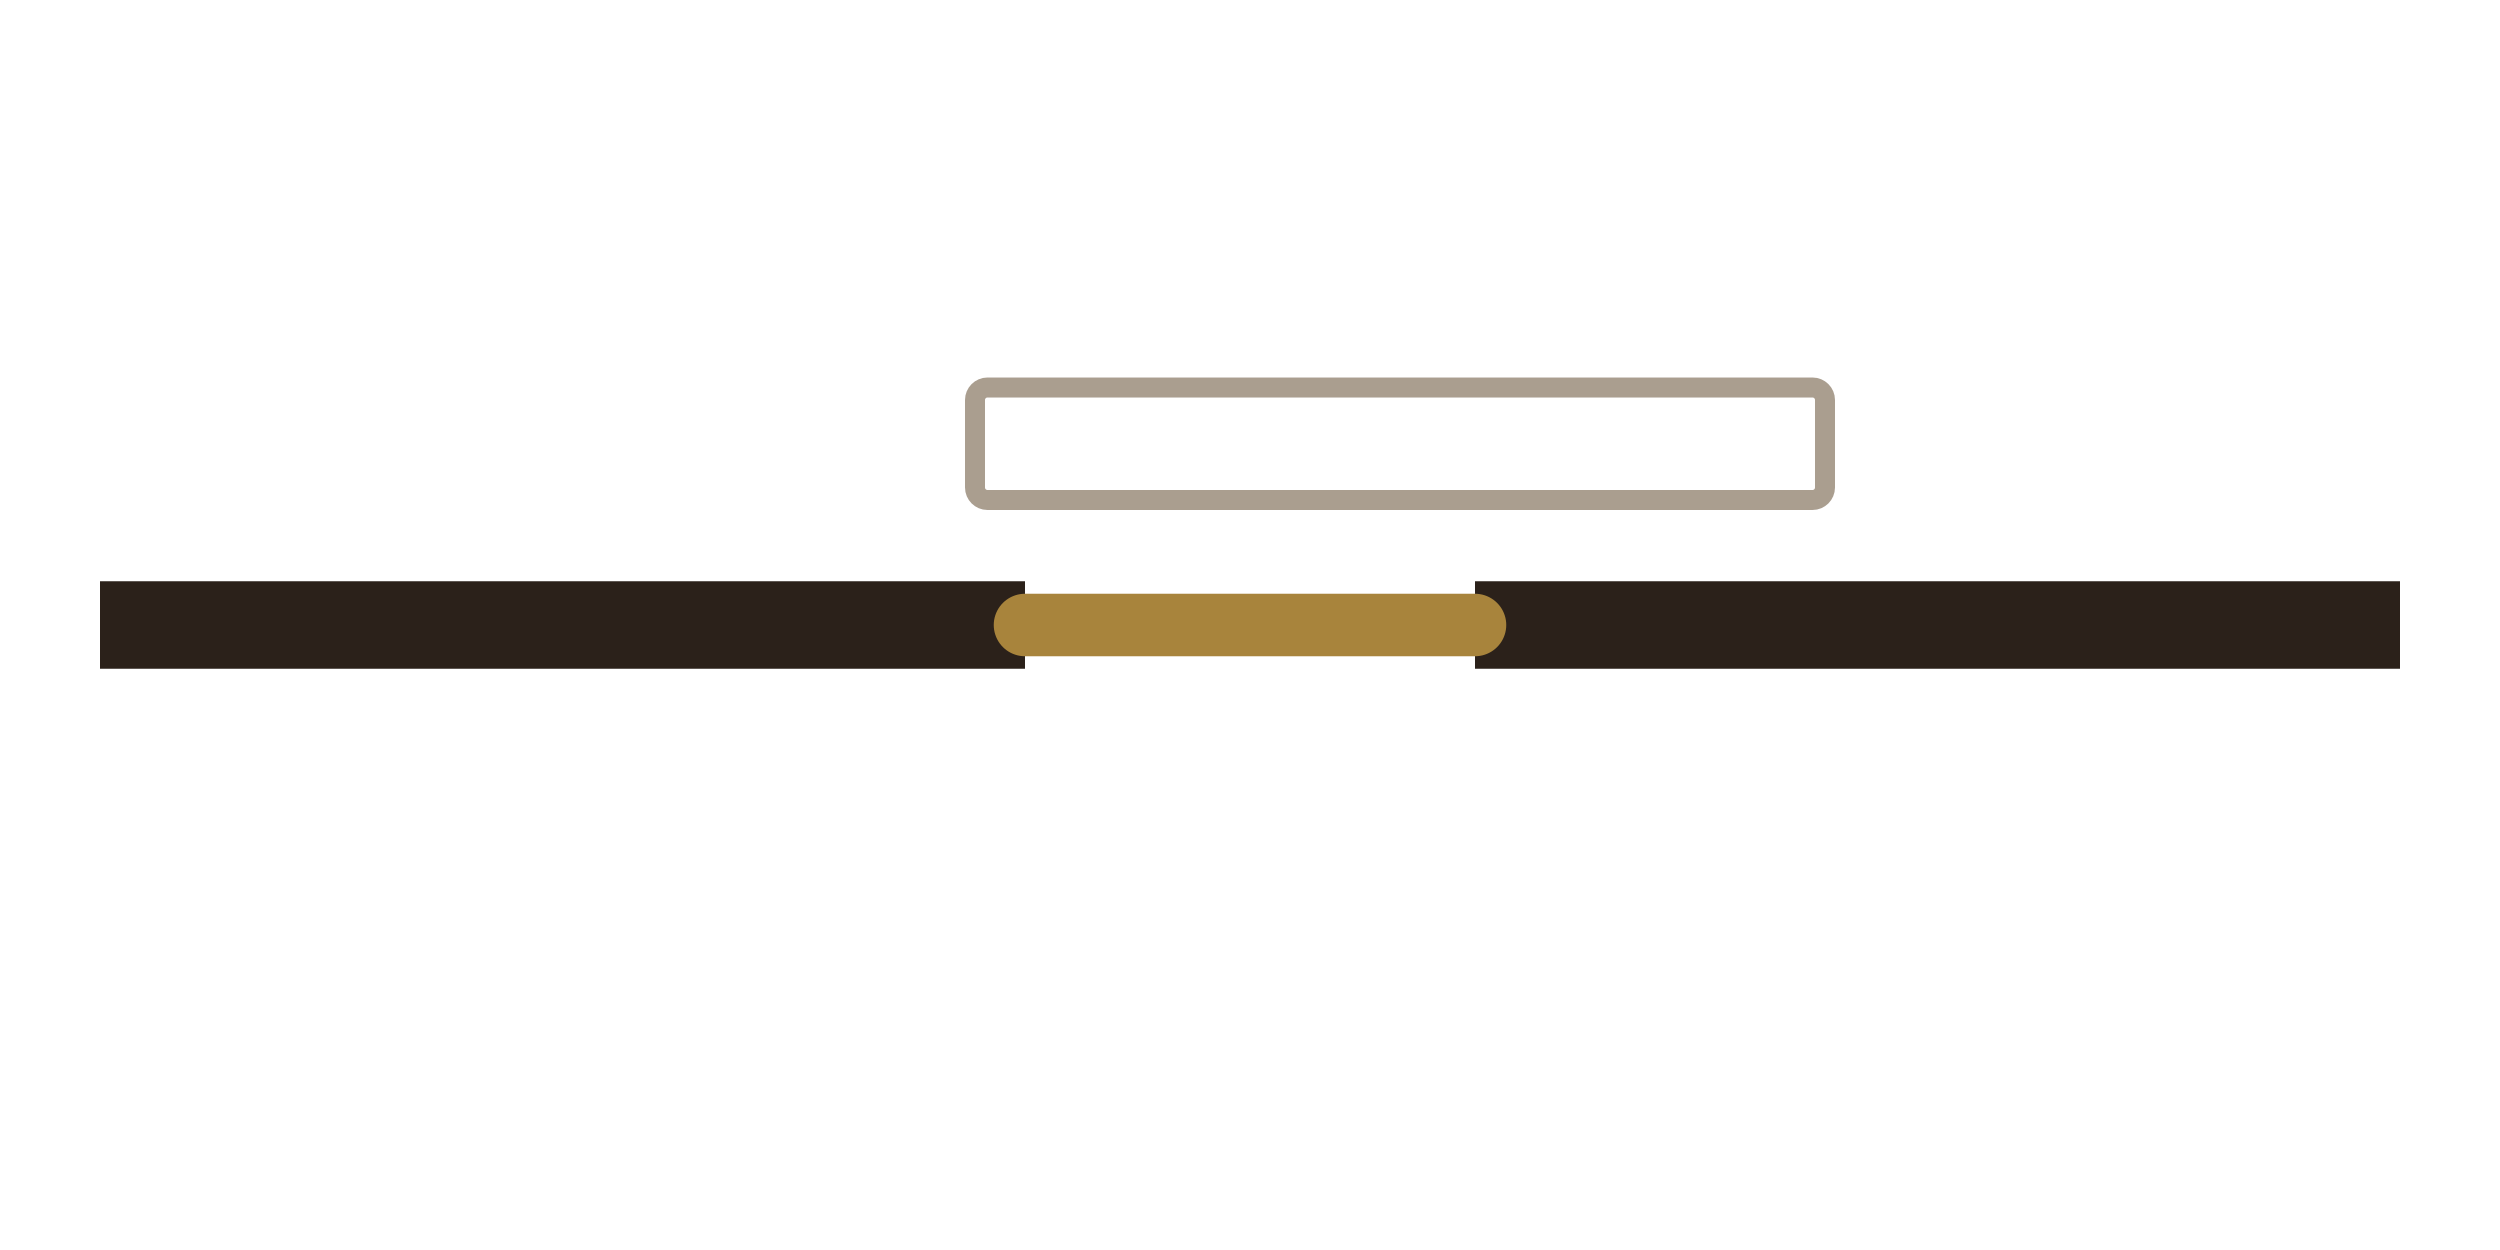
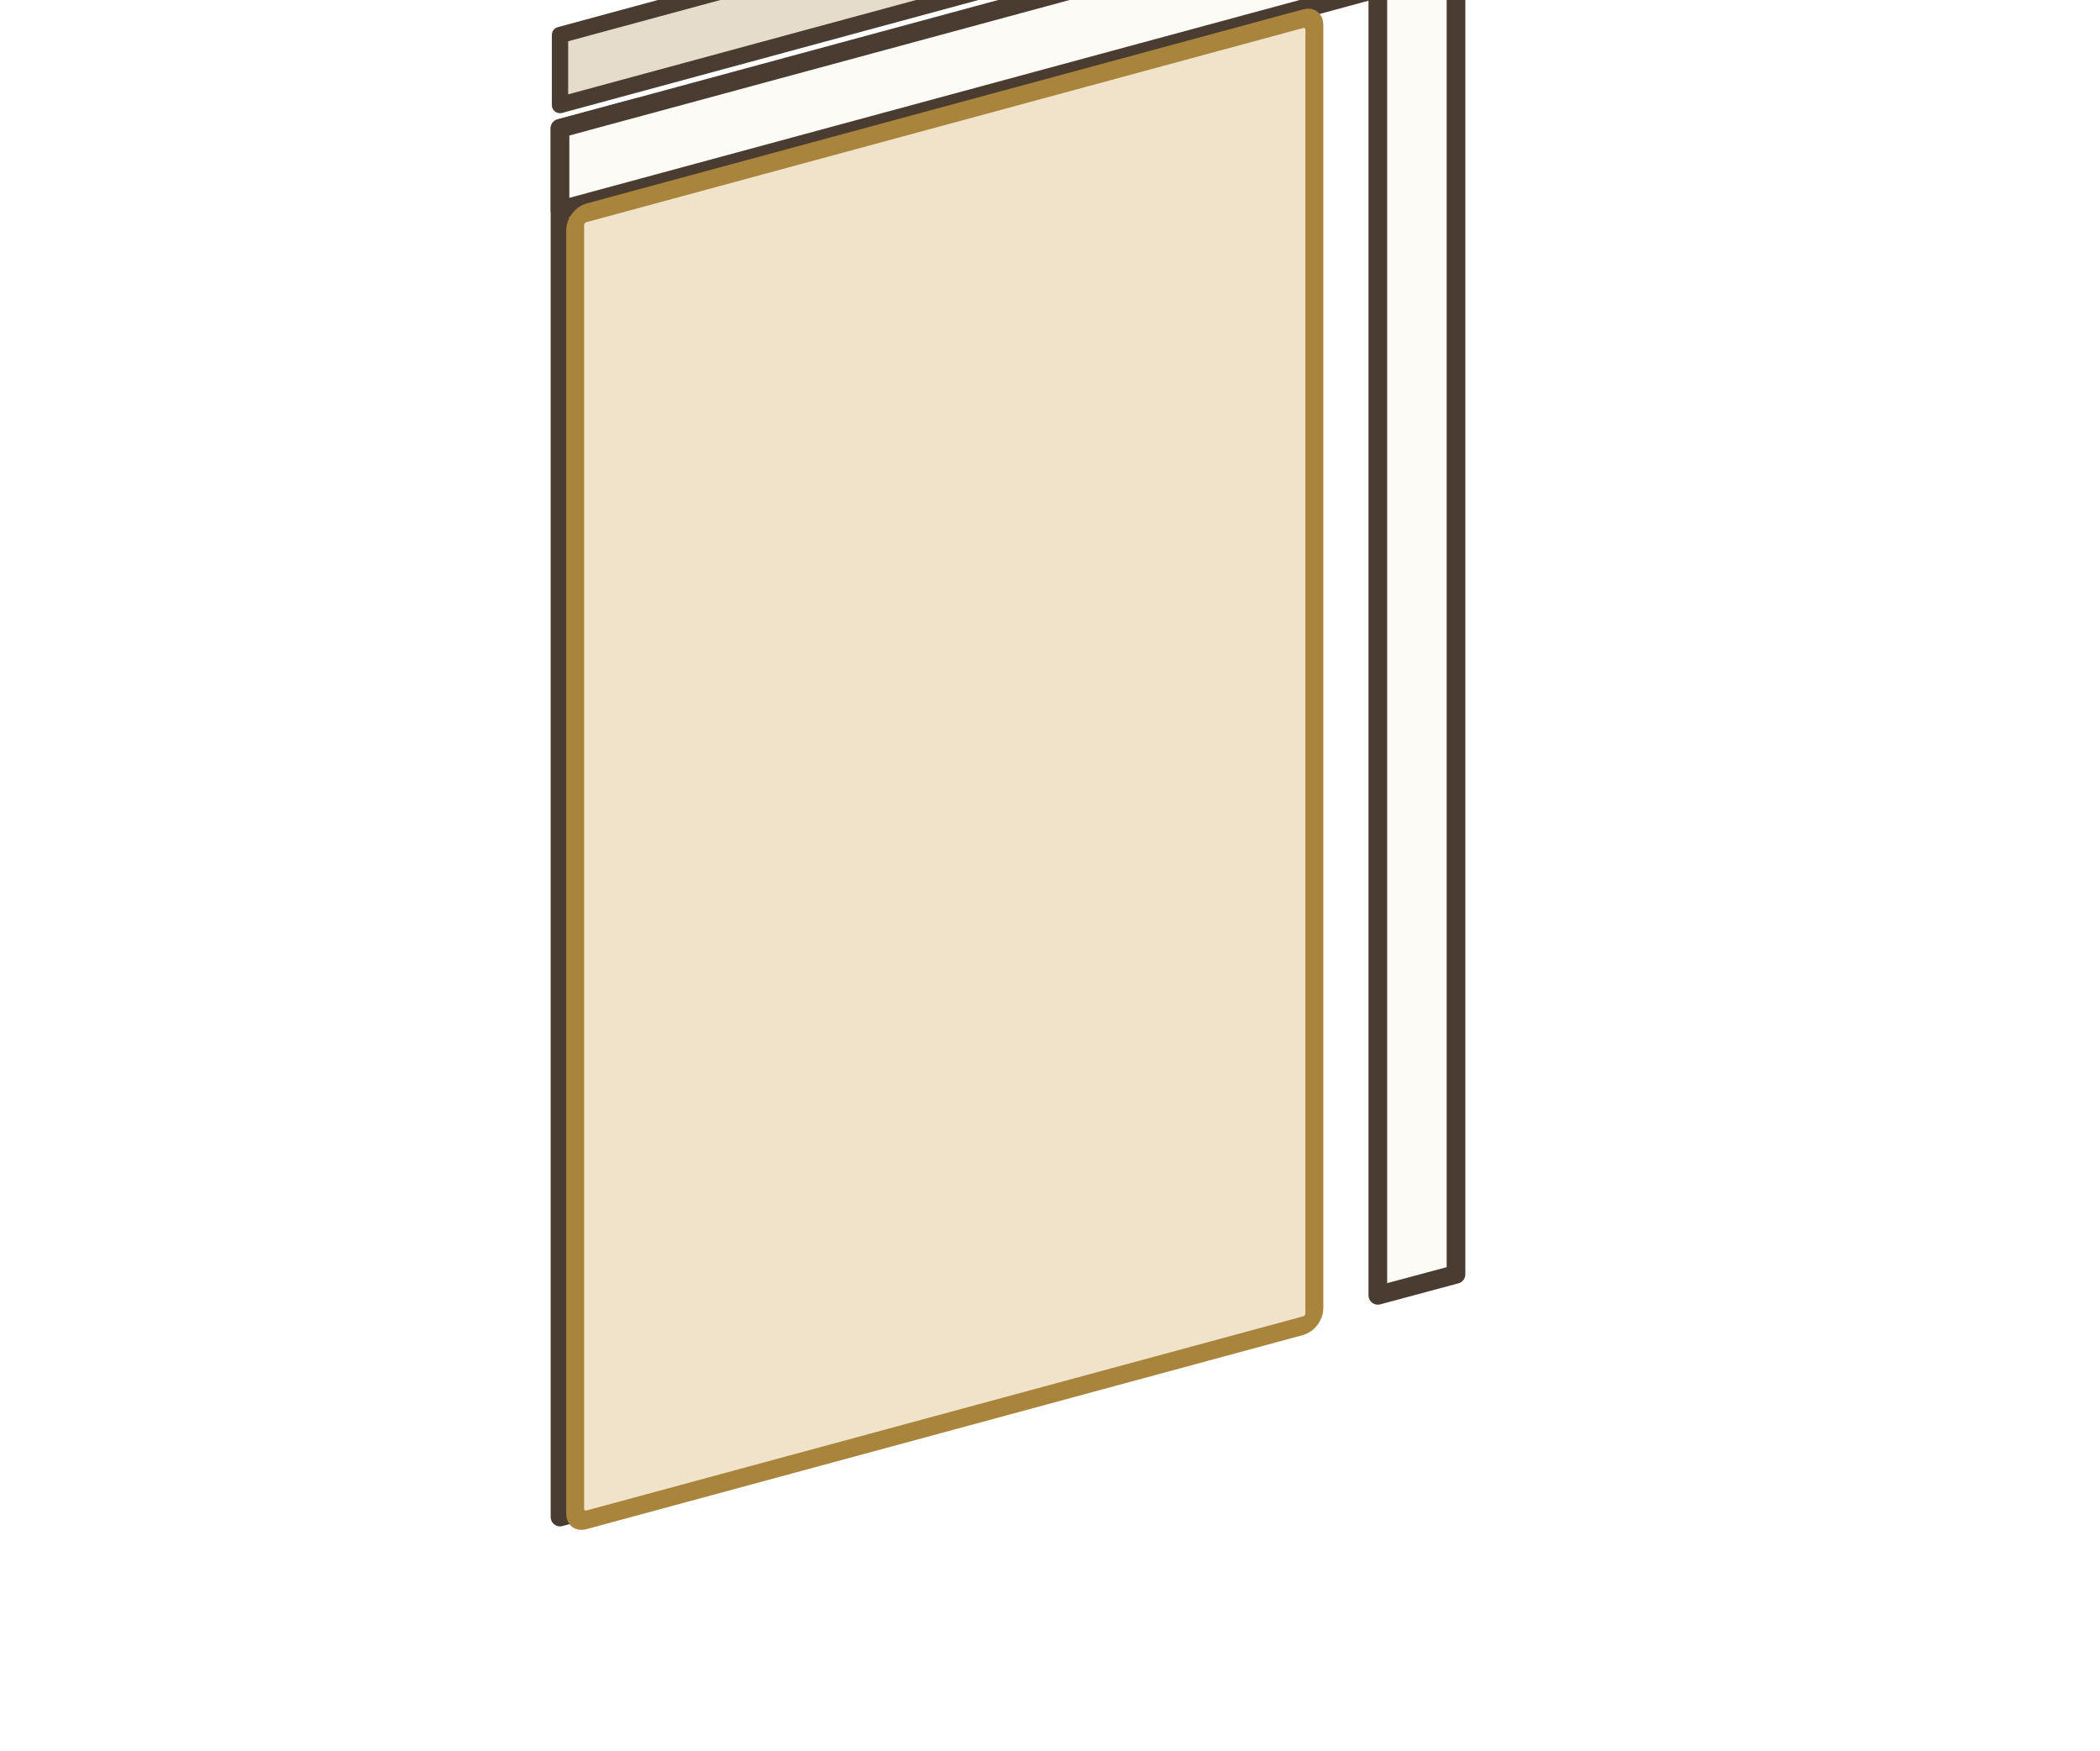
- <svg xmlns="http://www.w3.org/2000/svg" viewBox="0 0 200 100" role="img" aria-label="">
-   <style>.m{stroke:#2b211a;stroke-width:7;stroke-linecap:butt}.a{stroke:#a8843c;stroke-width:5;stroke-linecap:round}.t{stroke:#8d7d6a;stroke-width:1.1;stroke-dasharray:3 4;opacity:.5}.s{stroke:#8d7d6a;stroke-width:1.6;opacity:.75}line,path,rect{fill:none}g,path,line,rect{transform-box:view-box}.co2{animation:c2 4.4s ease-in-out infinite}@keyframes c2{0%,12%{transform:translateX(0)}52%,70%{transform:translateX(38px)}94%,100%{transform:translateX(0)}}</style>
-   <line class="m" x1="8" y1="50" x2="82" y2="50" />
-   <line class="m" x1="118" y1="50" x2="192" y2="50" />
-   <rect class="s" x="78" y="31" width="68" height="9" rx="1" />
-   <line class="a co2" x1="82" y1="50" x2="118" y2="50" />
+ <svg xmlns="http://www.w3.org/2000/svg" viewBox="0 0 180 150" role="img" aria-label="">
+   <style>g{transform-box:view-box;transform-origin:0 0}.l{animation:mg 5.2s ease-in-out infinite}@keyframes mg{0%,12%{transform:translate(0,0)}52%,70%{transform:translate(39.3px,-10.6px)}94%,100%{transform:translate(0,0)}}</style>
+   <g style="transform:translate(48px,130px)">
+     <path d="M70.1 -19.0 L73.7 -20.5 L73.7 -132.5 L70.1 -131.0 Z" fill="#e6dccb" stroke="#4a3c30" stroke-width="1.2" stroke-linejoin="round" />
+     <path d="M0.0 -112.0 L76.8 -132.8 L80.4 -134.4 L3.6 -113.6 Z" fill="#f3ede1" stroke="#4a3c30" stroke-width="1.2" stroke-linejoin="round" />
+     <path d="M0.0 0.0 L6.7 -1.8 L6.7 -120.8 L0.0 -119.0 Z" fill="#fdfbf6" stroke="#4a3c30" stroke-width="1.6" stroke-linejoin="round" />
+     <path d="M70.1 -19.0 L76.8 -20.8 L76.8 -139.8 L70.1 -138.0 Z" fill="#fdfbf6" stroke="#4a3c30" stroke-width="1.6" stroke-linejoin="round" />
+     <path d="M0.0 -112.0 L76.8 -132.8 L76.8 -139.8 L0.0 -119.0 Z" fill="#fdfbf6" stroke="#4a3c30" stroke-width="1.6" stroke-linejoin="round" />
+   </g>
+   <path d="M48.0 9.0 L155.7 -20.2 L155.7 -26.2 L48.0 3.0 Z" fill="#e6dccb" stroke="#4a3c30" stroke-width="1.4" stroke-linejoin="round" />
+   <g style="transform:translate(49.3px,18.5px)">
+     <g class="l">
+       <g style="transform:matrix(0.960,-0.260,0,1,0,0)">
+         <rect x="0" y="0" width="66" height="112" rx="1" fill="#f0e3c9" stroke="#a8843c" stroke-width="1.6" />
+       </g>
+     </g>
+   </g>
</svg>
